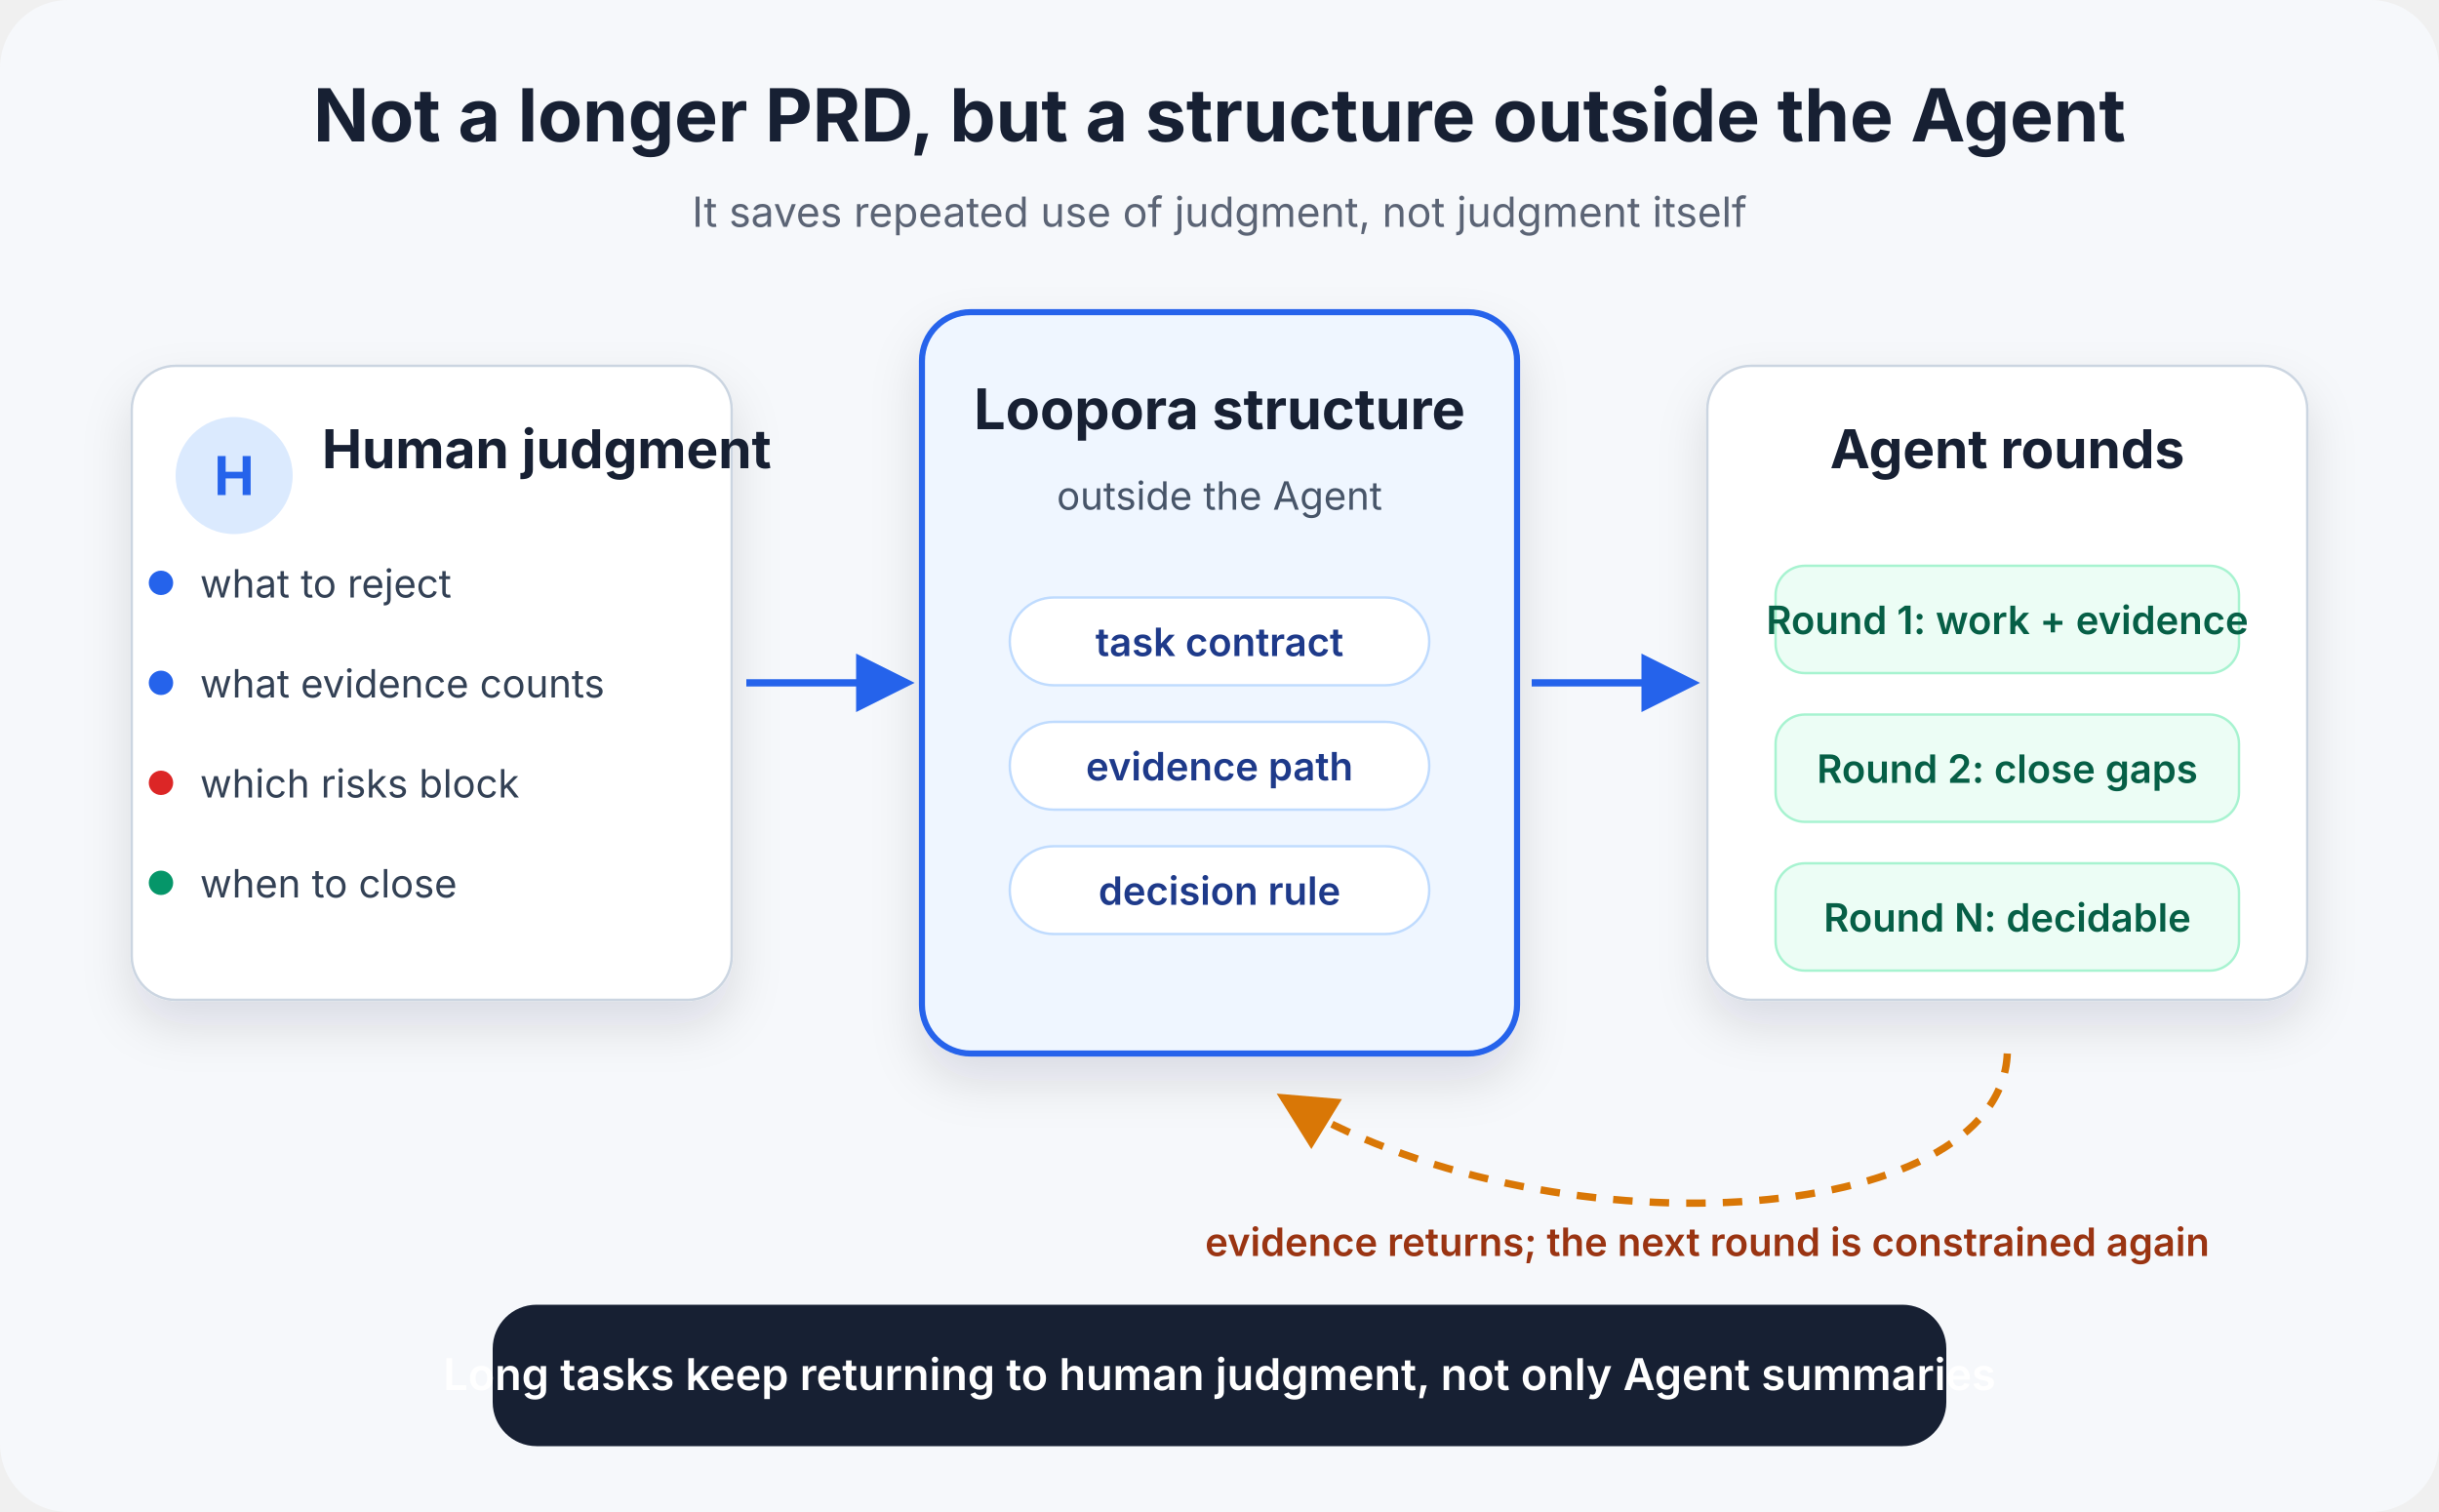
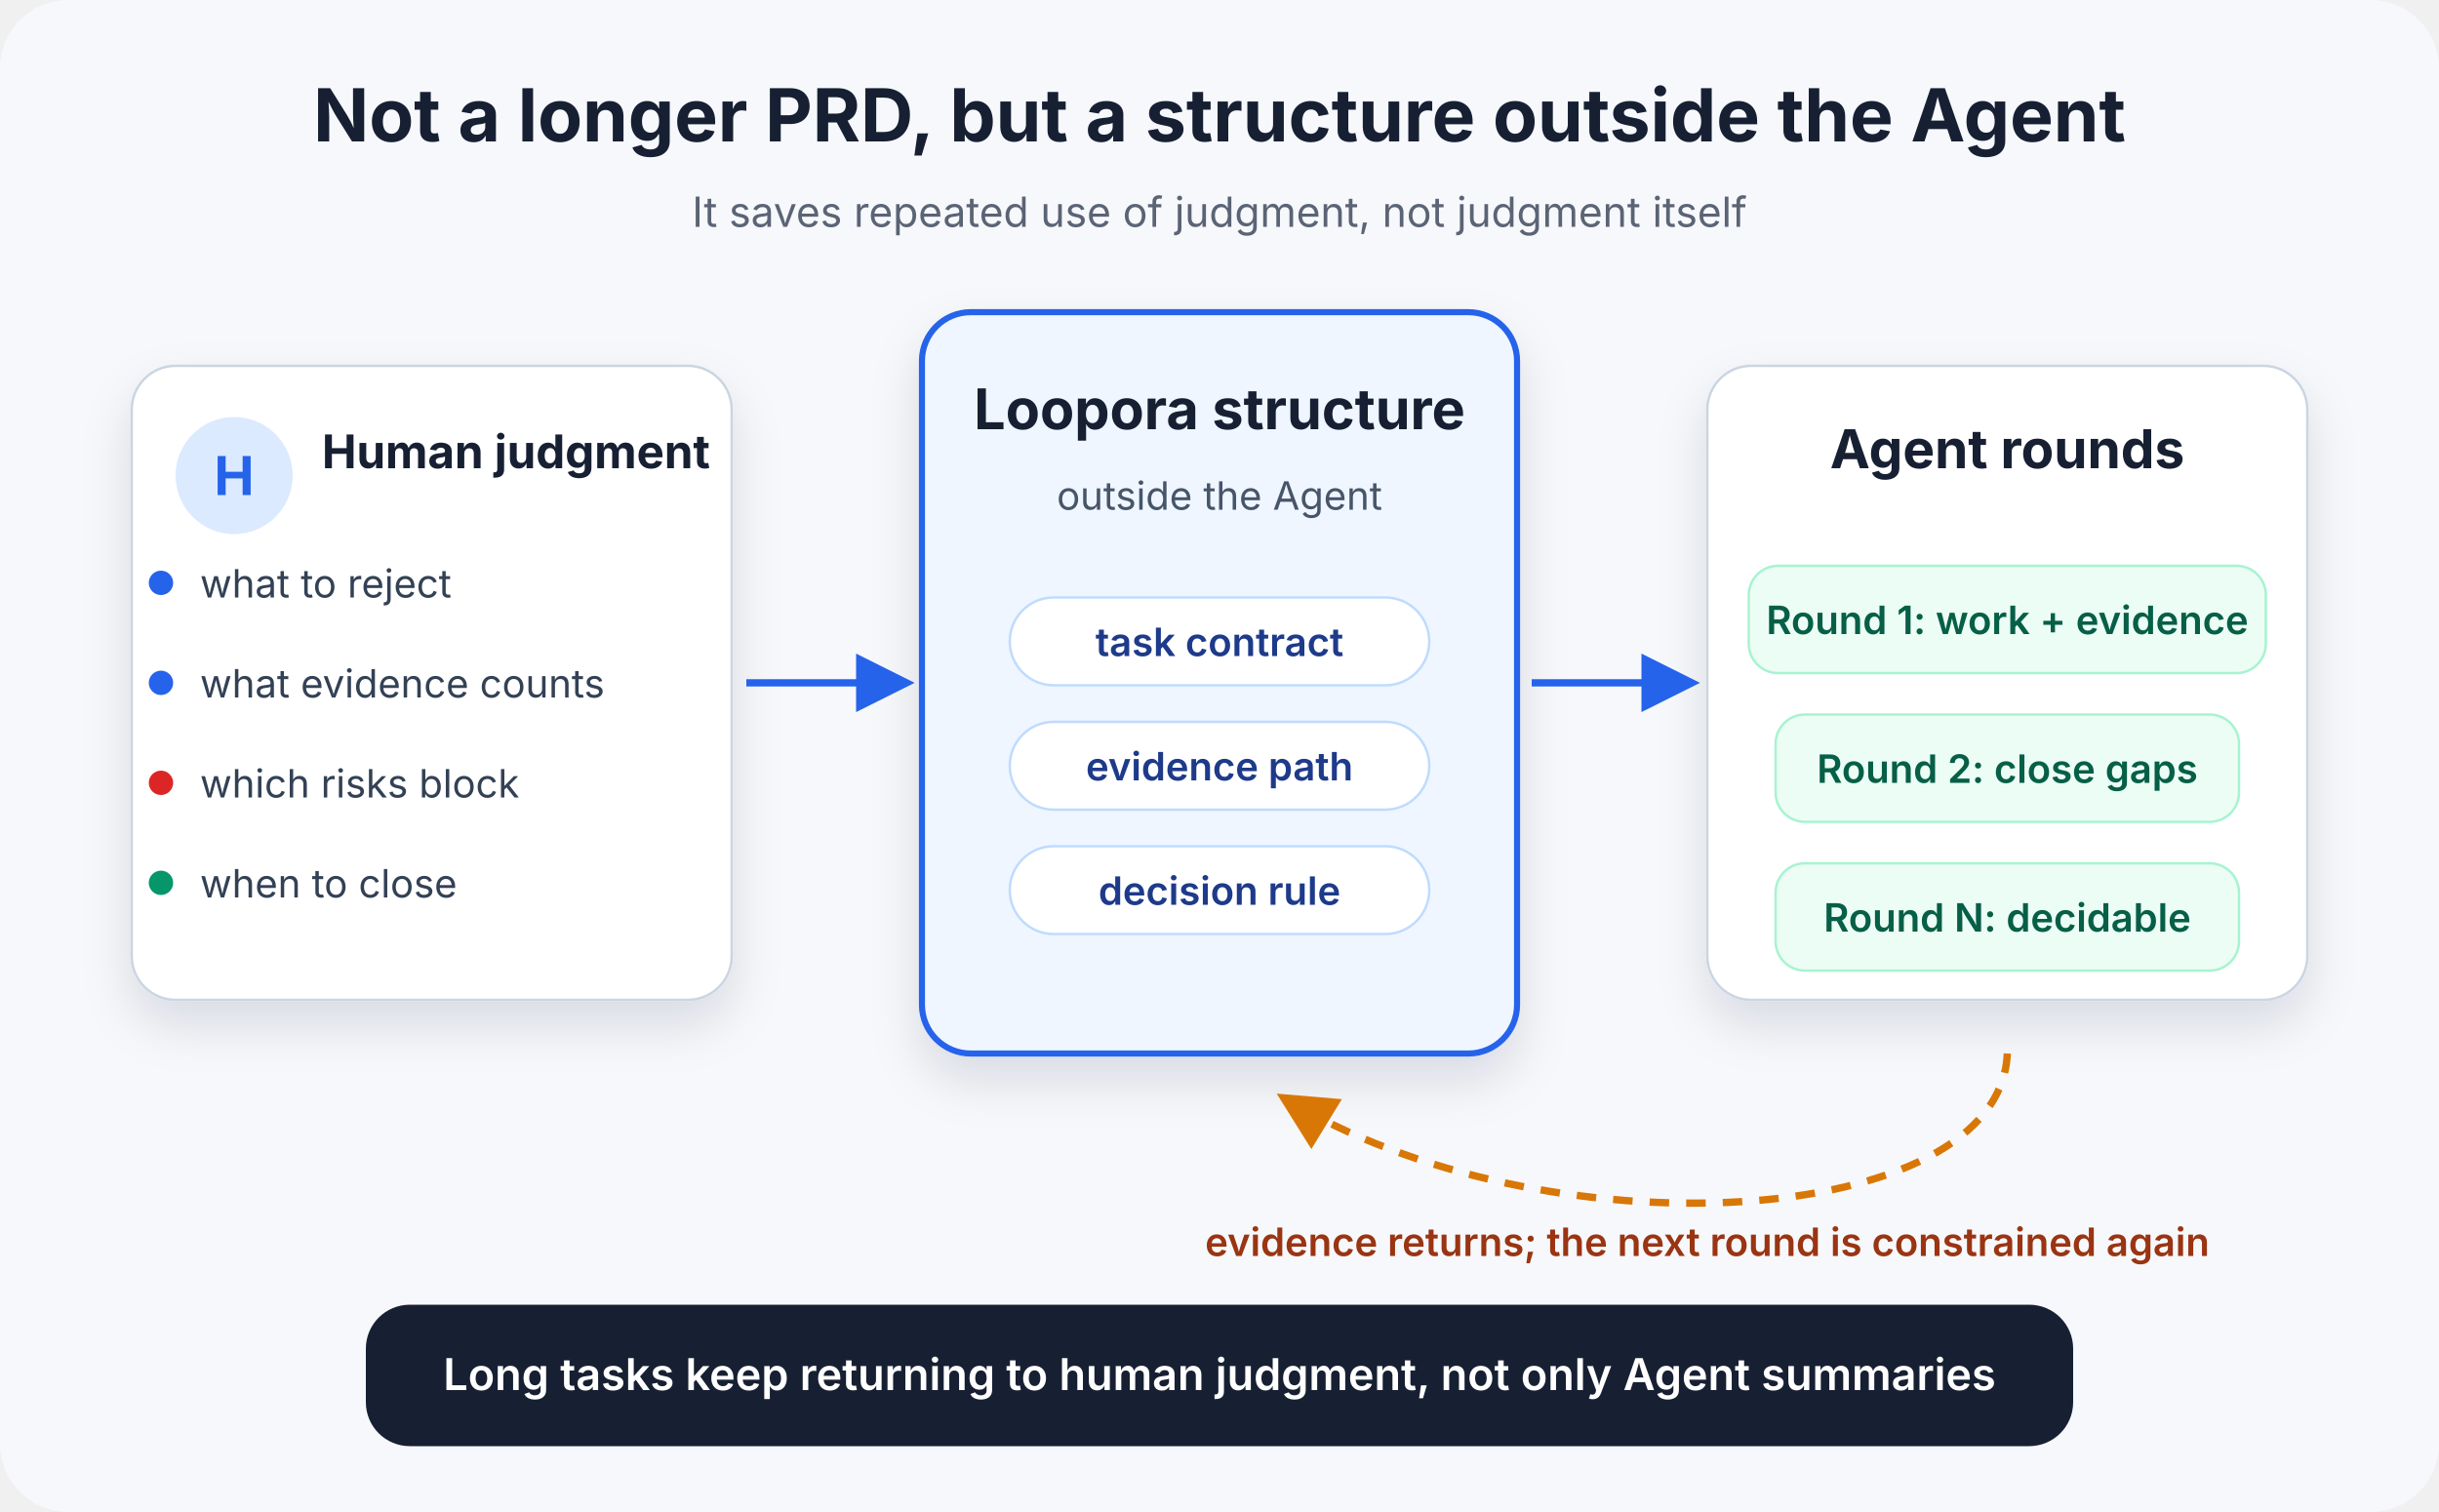
<svg xmlns="http://www.w3.org/2000/svg" width="1000" height="620" viewBox="0 0 1000 620" role="img" aria-labelledby="title desc">
  <defs>
    <marker id="arrow" markerWidth="12" markerHeight="12" refX="9" refY="6" orient="auto">
      <path d="M2 2 L10 6 L2 10 Z" fill="#2563eb" />
    </marker>
    <marker id="arrow-orange" markerWidth="12" markerHeight="12" refX="9" refY="6" orient="auto">
      <path d="M2 2 L10 6 L2 10 Z" fill="#d97706" />
    </marker>
    <filter id="shadow" x="-10%" y="-10%" width="120%" height="130%">
      <feDropShadow dx="0" dy="10" stdDeviation="10" flood-color="#0f172a" flood-opacity="0.12" />
    </filter>
  </defs>
  <rect width="1000" height="620" rx="28" fill="#f6f8fb" />
  <text x="500" y="58" text-anchor="middle" font-family="Inter, Arial, sans-serif" font-size="30" font-weight="700" fill="#172033">Not a longer PRD, but a structure outside the Agent</text>
  <text x="500" y="93" text-anchor="middle" font-family="Inter, Arial, sans-serif" font-size="17" fill="#5b6475">It saves repeated use of judgment, not judgment itself</text>
  <rect x="54" y="150" width="246" height="260" rx="18" fill="#ffffff" stroke="#cbd5e1" filter="url(#shadow)" />
  <circle cx="96" cy="195" r="24" fill="#dbeafe" />
  <text x="96" y="203" text-anchor="middle" font-family="Inter, Arial, sans-serif" font-size="22" font-weight="700" fill="#2563eb">H</text>
-   <text x="132" y="192" font-family="Inter, Arial, sans-serif" font-size="22" font-weight="700" fill="#172033">Human judgment</text>
+   <text x="132" y="192" font-family="Inter, Arial, sans-serif" font-size="19" font-weight="700" fill="#172033">Human judgment</text>
  <text x="82" y="245" font-family="Inter, Arial, sans-serif" font-size="16" fill="#334155">what to reject</text>
  <text x="82" y="286" font-family="Inter, Arial, sans-serif" font-size="16" fill="#334155">what evidence counts</text>
  <text x="82" y="327" font-family="Inter, Arial, sans-serif" font-size="16" fill="#334155">which risks block</text>
  <text x="82" y="368" font-family="Inter, Arial, sans-serif" font-size="16" fill="#334155">when to close</text>
  <circle cx="66" cy="239" r="5" fill="#2563eb" />
  <circle cx="66" cy="280" r="5" fill="#2563eb" />
  <circle cx="66" cy="321" r="5" fill="#dc2626" />
  <circle cx="66" cy="362" r="5" fill="#059669" />
  <rect x="378" y="128" width="244" height="304" rx="20" fill="#eff6ff" stroke="#2563eb" stroke-width="2.5" filter="url(#shadow)" />
  <text x="500" y="176" text-anchor="middle" font-family="Inter, Arial, sans-serif" font-size="23" font-weight="700" fill="#172033">Loopora structure</text>
  <text x="500" y="209" text-anchor="middle" font-family="Inter, Arial, sans-serif" font-size="16" fill="#475569">outside the Agent</text>
  <rect x="414" y="245" width="172" height="36" rx="18" fill="#ffffff" stroke="#bfdbfe" />
  <text x="500" y="269" text-anchor="middle" font-family="Inter, Arial, sans-serif" font-size="16" font-weight="600" fill="#1e3a8a">task contract</text>
  <rect x="414" y="296" width="172" height="36" rx="18" fill="#ffffff" stroke="#bfdbfe" />
  <text x="500" y="320" text-anchor="middle" font-family="Inter, Arial, sans-serif" font-size="16" font-weight="600" fill="#1e3a8a">evidence path</text>
  <rect x="414" y="347" width="172" height="36" rx="18" fill="#ffffff" stroke="#bfdbfe" />
  <text x="500" y="371" text-anchor="middle" font-family="Inter, Arial, sans-serif" font-size="16" font-weight="600" fill="#1e3a8a">decision rule</text>
  <rect x="700" y="150" width="246" height="260" rx="18" fill="#ffffff" stroke="#cbd5e1" filter="url(#shadow)" />
  <text x="823" y="192" text-anchor="middle" font-family="Inter, Arial, sans-serif" font-size="22" font-weight="700" fill="#172033">Agent rounds</text>
-   <rect x="728" y="232" width="190" height="44" rx="12" fill="#ecfdf5" stroke="#a7f3d0" />
+   <rect x="717" y="232" width="212" height="44" rx="12" fill="#ecfdf5" stroke="#a7f3d0" />
  <text x="823" y="260" text-anchor="middle" font-family="Inter, Arial, sans-serif" font-size="16" font-weight="600" fill="#065f46">Round 1: work + evidence</text>
  <rect x="728" y="293" width="190" height="44" rx="12" fill="#ecfdf5" stroke="#a7f3d0" />
  <text x="823" y="321" text-anchor="middle" font-family="Inter, Arial, sans-serif" font-size="16" font-weight="600" fill="#065f46">Round 2: close gaps</text>
  <rect x="728" y="354" width="190" height="44" rx="12" fill="#ecfdf5" stroke="#a7f3d0" />
  <text x="823" y="382" text-anchor="middle" font-family="Inter, Arial, sans-serif" font-size="16" font-weight="600" fill="#065f46">Round N: decidable</text>
  <path d="M306 280 C332 280 348 280 372 280" fill="none" stroke="#2563eb" stroke-width="3" marker-end="url(#arrow)" />
  <path d="M628 280 C654 280 670 280 694 280" fill="none" stroke="#2563eb" stroke-width="3" marker-end="url(#arrow)" />
  <path d="M823 432 C820 504 634 516 526 450" fill="none" stroke="#d97706" stroke-width="3" stroke-dasharray="8 7" marker-end="url(#arrow-orange)" />
  <text x="700" y="515" text-anchor="middle" font-family="Inter, Arial, sans-serif" font-size="16" font-weight="600" fill="#9a3412">evidence returns; the next round is constrained again</text>
-   <rect x="202" y="535" width="596" height="58" rx="18" fill="#172033" />
+   <rect x="150" y="535" width="700" height="58" rx="18" fill="#172033" />
  <text x="500" y="570" text-anchor="middle" font-family="Inter, Arial, sans-serif" font-size="18" font-weight="600" fill="#ffffff">Long tasks keep returning to human judgment, not only Agent summaries</text>
</svg>
